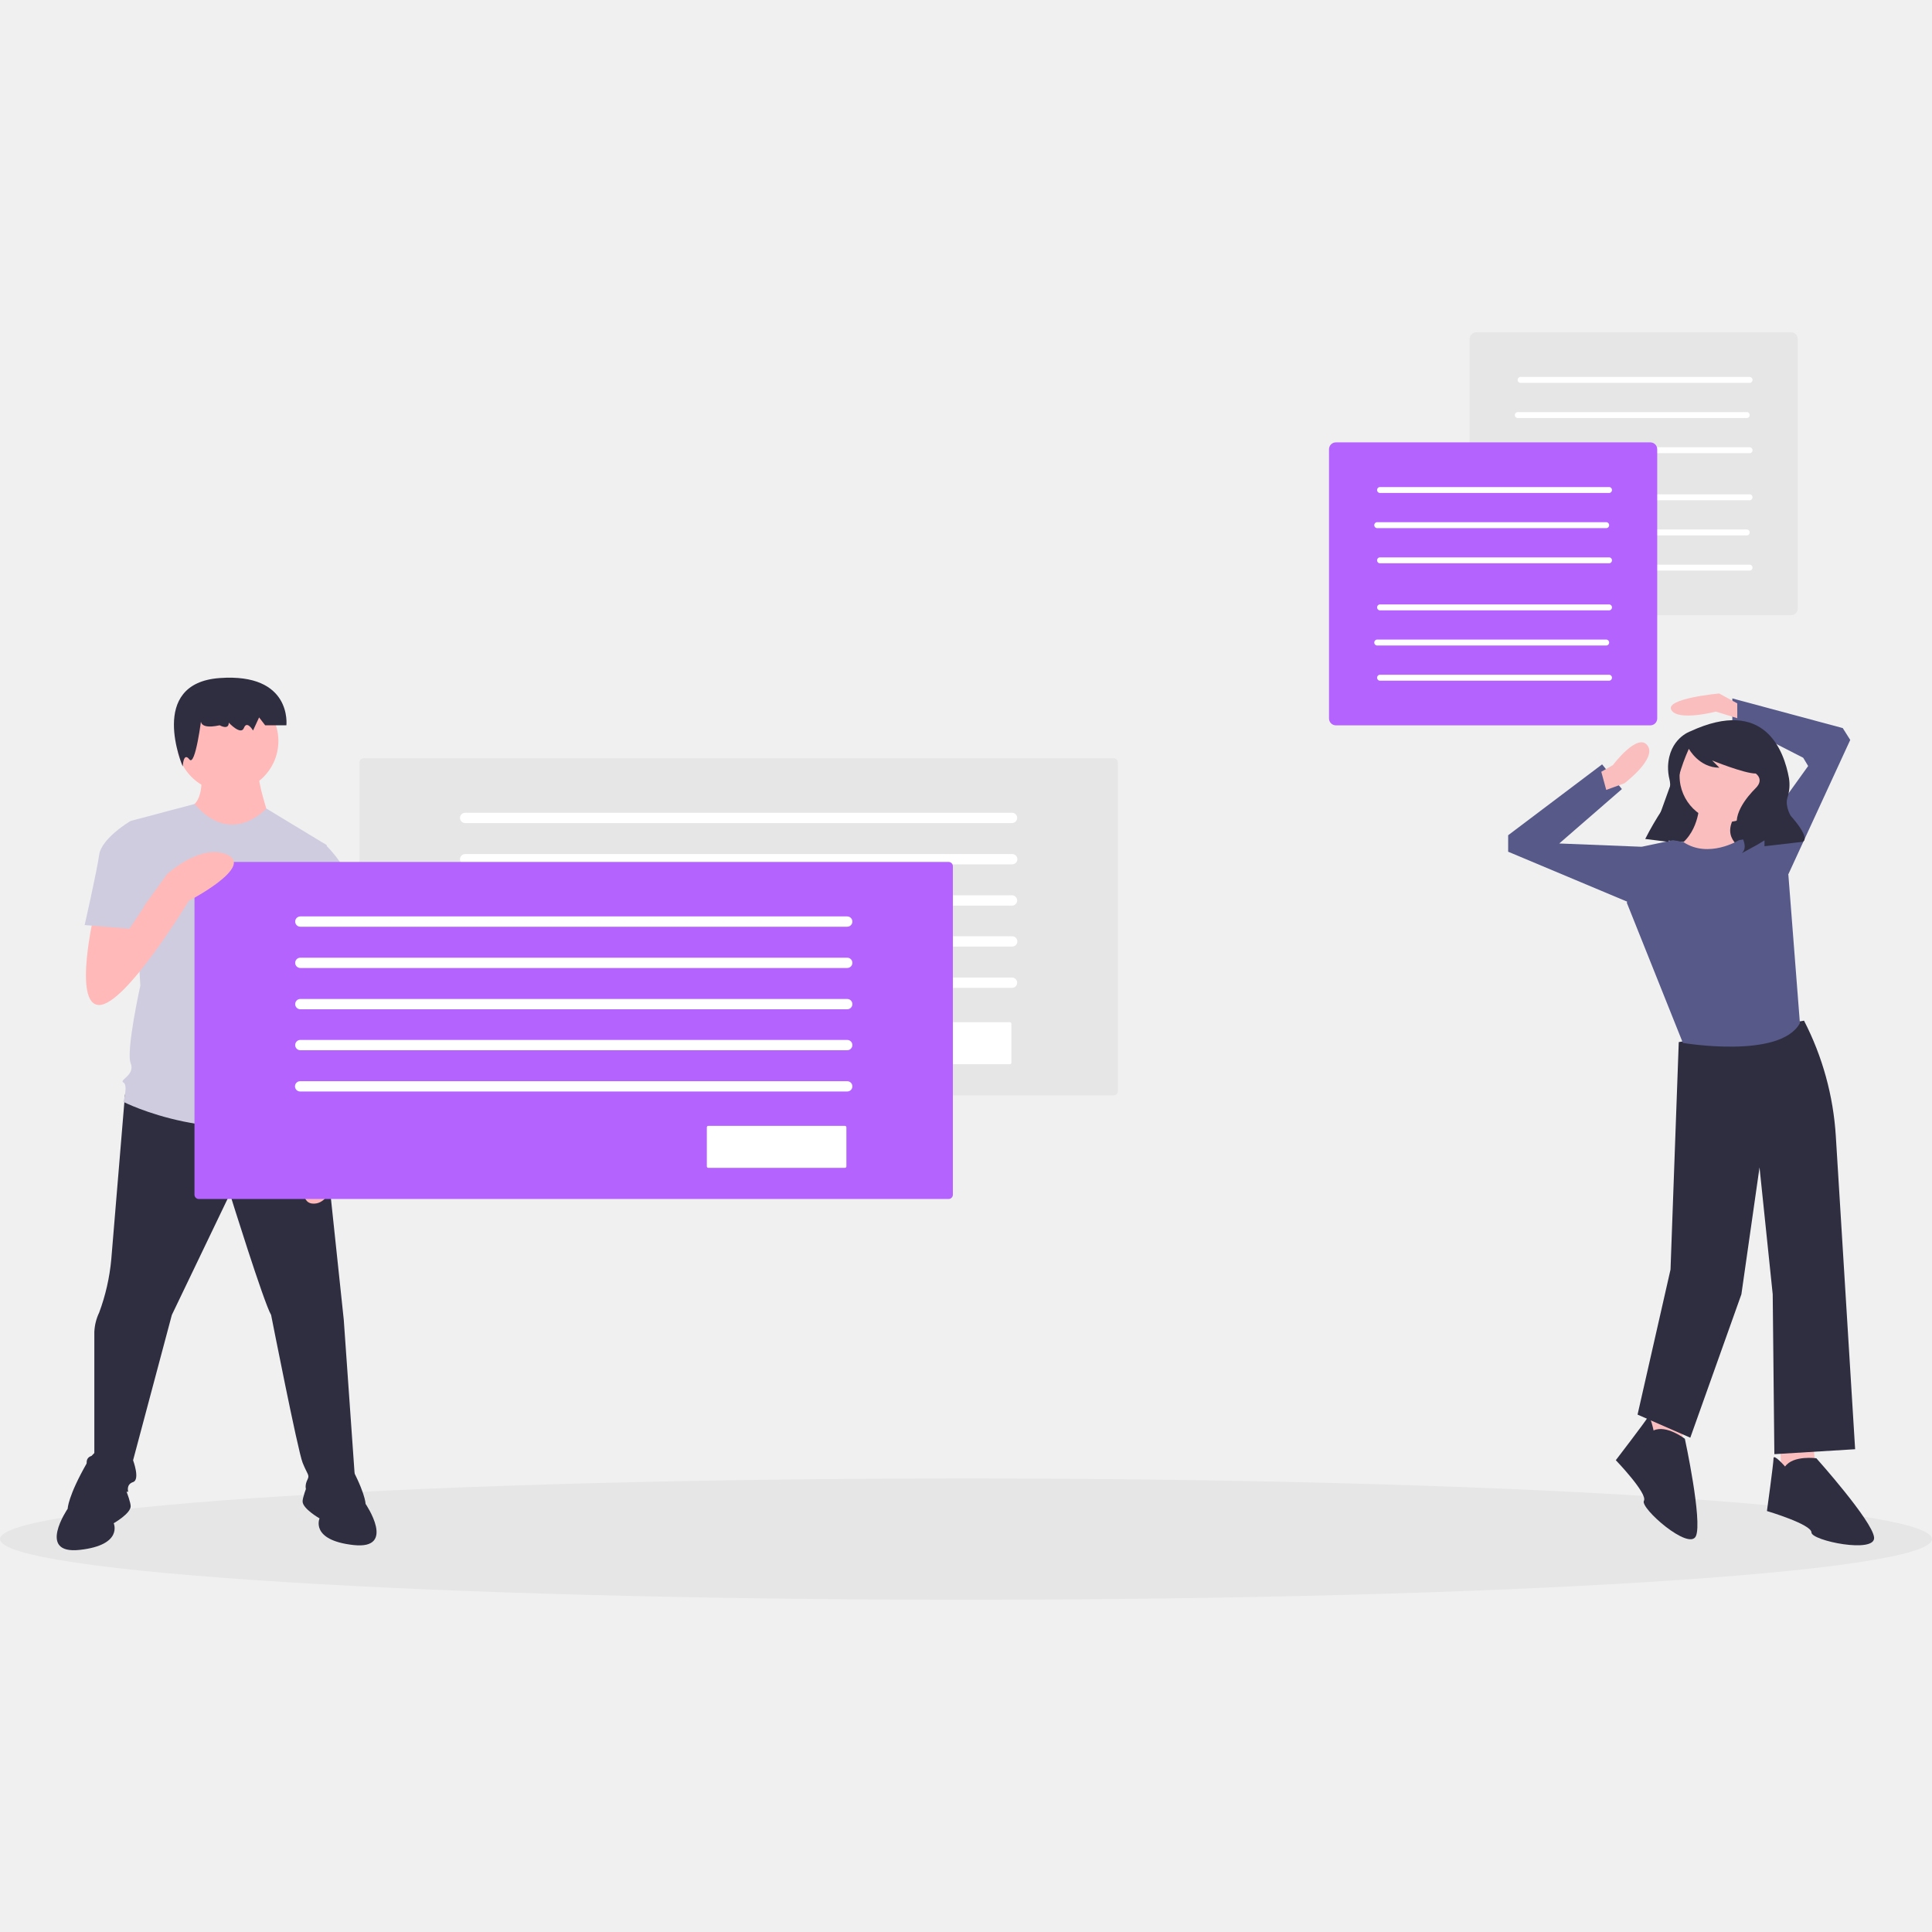
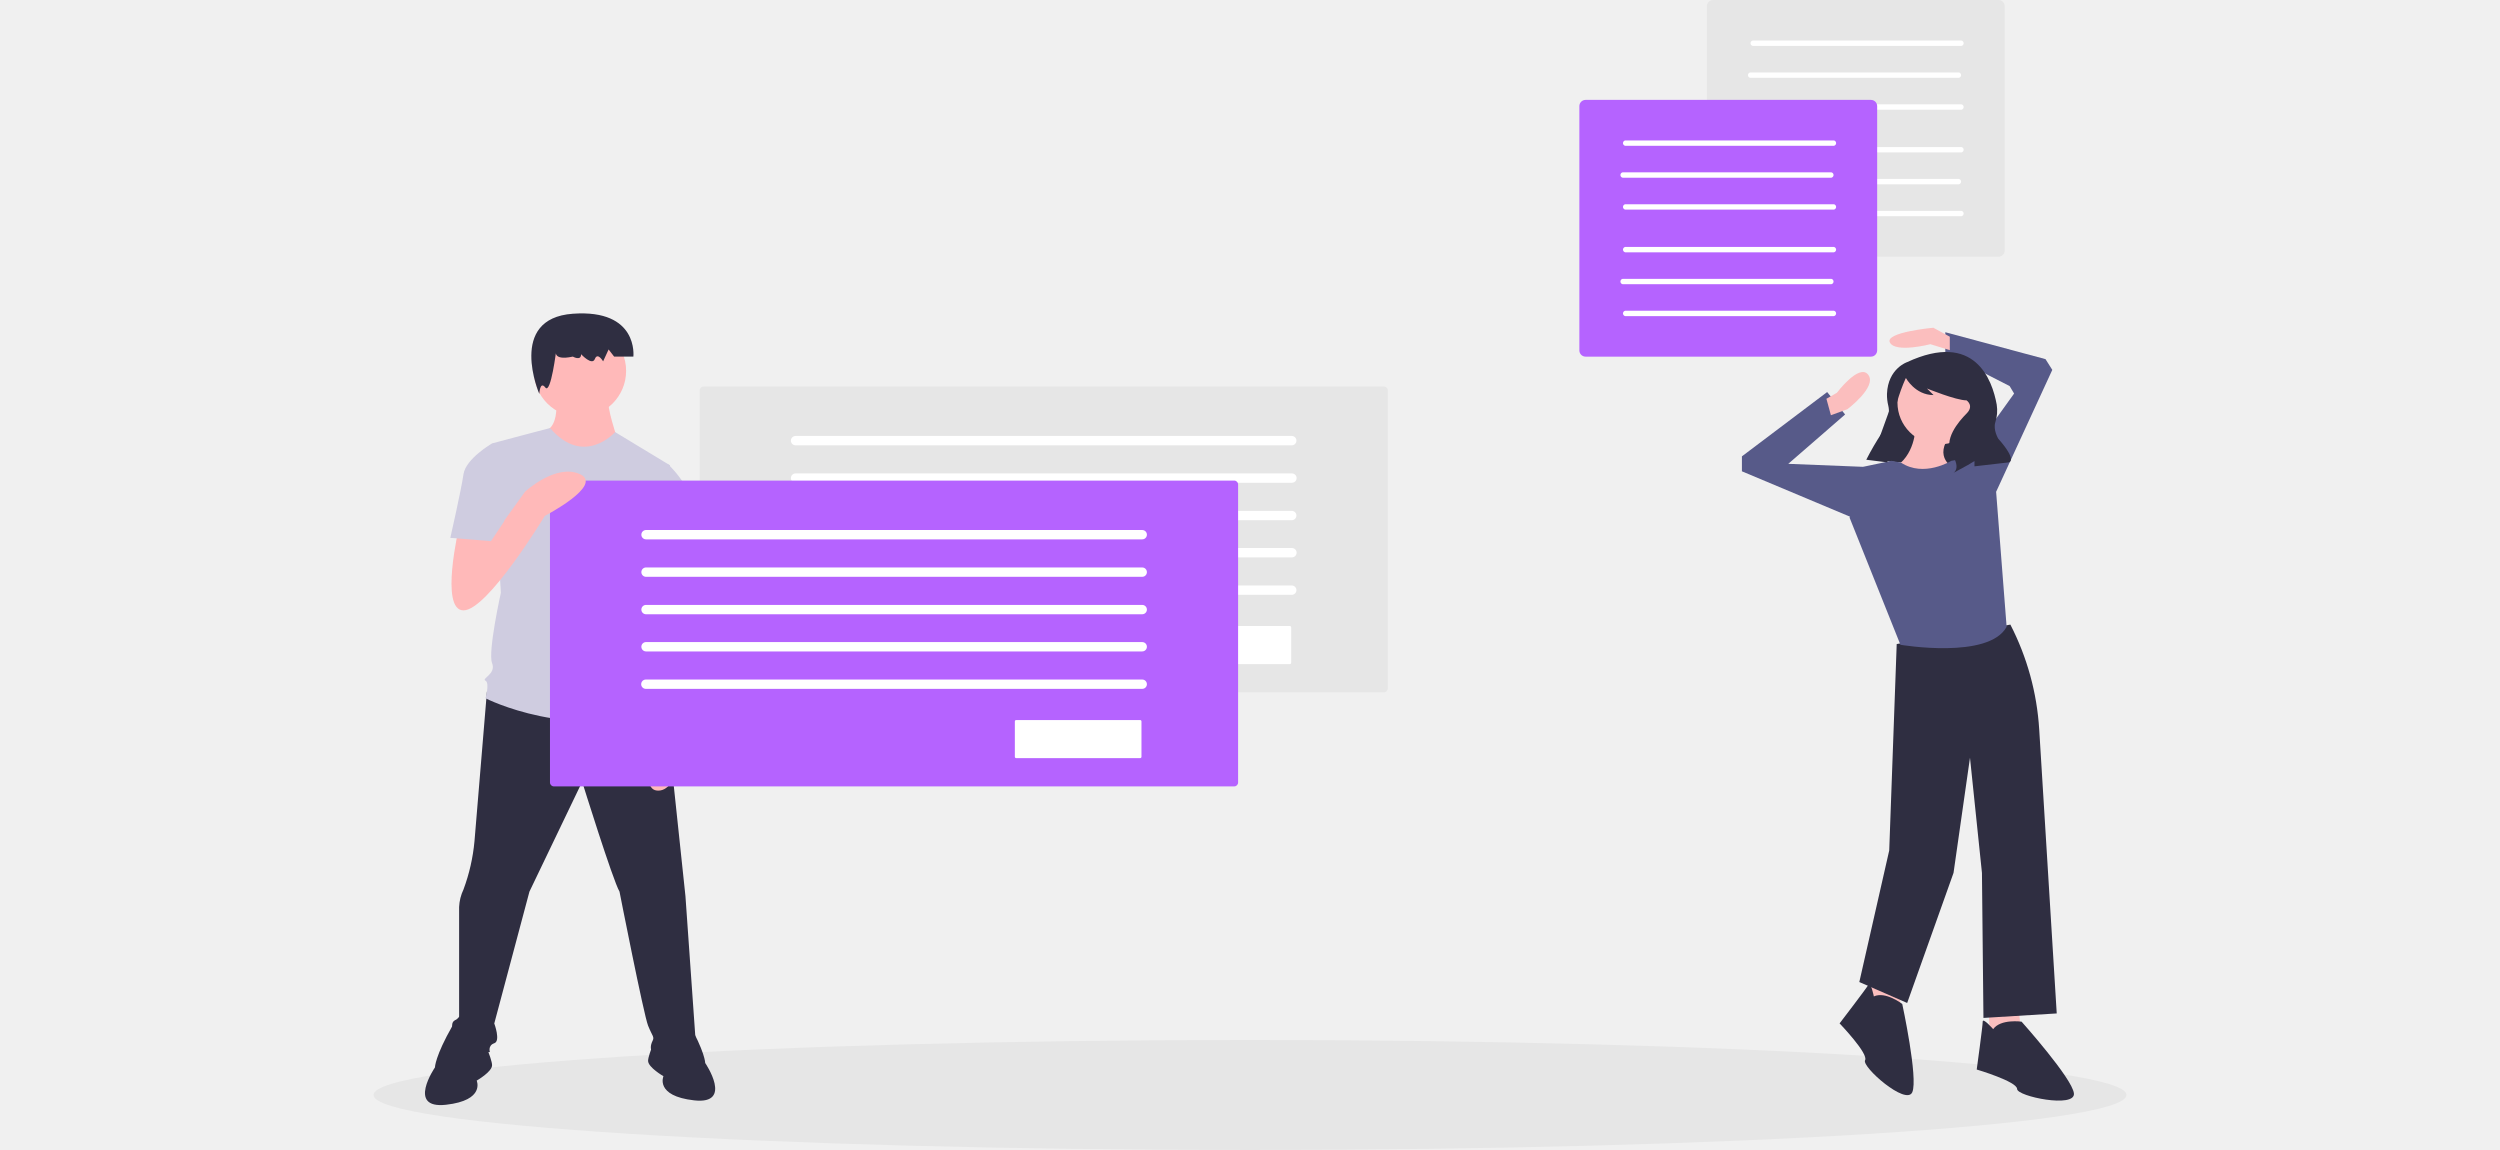
- <svg xmlns="http://www.w3.org/2000/svg" id="a5e41641-253a-4d07-9648-f1ab5b1a0370" data-name="Layer 1" width="50px" height="50px" viewBox="0 0 894.134 586.584">
+ <svg xmlns="http://www.w3.org/2000/svg" id="a5e41641-253a-4d07-9648-f1ab5b1a0370" data-name="Layer 1" width="250px" height="115px" viewBox="0 0 894.134 586.584">
  <ellipse cx="447.067" cy="558.522" rx="447.067" ry="28.061" fill="#e6e6e6" />
  <path d="M836.232,156.708a3.182,3.182,0,0,0-3.179,3.179V284.492A3.182,3.182,0,0,0,836.232,287.671H981.773a3.182,3.182,0,0,0,3.179-3.179V159.887a3.182,3.182,0,0,0-3.179-3.179Z" transform="translate(-152.9331 -156.7081)" fill="#e6e6e6" />
  <path d="M856.417,231.709a1.398,1.398,0,0,0,0,2.739H962.897a1.398,1.398,0,0,0,0-2.739Z" transform="translate(-152.9331 -156.7081)" fill="#fff" />
  <path d="M855.108,247.982a1.398,1.398,0,0,0,0,2.739H961.588a1.398,1.398,0,0,0,0-2.739Z" transform="translate(-152.9331 -156.7081)" fill="#fff" />
  <path d="M856.417,264.256a1.398,1.398,0,0,0,0,2.739H962.897a1.398,1.398,0,0,0,0-2.739Z" transform="translate(-152.9331 -156.7081)" fill="#fff" />
  <path d="M856.417,177.384a1.398,1.398,0,0,0,0,2.74H962.897a1.398,1.398,0,0,0,0-2.74Z" transform="translate(-152.9331 -156.7081)" fill="#fff" />
  <path d="M855.108,193.658a1.398,1.398,0,0,0,0,2.74H961.588a1.398,1.398,0,0,0,0-2.74Z" transform="translate(-152.9331 -156.7081)" fill="#fff" />
  <path d="M856.417,209.931a1.398,1.398,0,0,0,0,2.74H962.897a1.398,1.398,0,0,0,0-2.74Z" transform="translate(-152.9331 -156.7081)" fill="#fff" />
  <path d="M771.179,207.662A3.182,3.182,0,0,0,768,210.841V335.446a3.182,3.182,0,0,0,3.179,3.179H916.72a3.182,3.182,0,0,0,3.179-3.179V210.841a3.182,3.182,0,0,0-3.179-3.179Z" transform="translate(-152.9331 -156.7081)" fill="#b563ff" />
  <path d="M791.364,282.663a1.398,1.398,0,0,0,0,2.739H897.844a1.398,1.398,0,0,0,0-2.739Z" transform="translate(-152.9331 -156.7081)" fill="#fff" />
  <path d="M790.055,298.936a1.398,1.398,0,0,0,0,2.739H896.535a1.398,1.398,0,0,0,0-2.739Z" transform="translate(-152.9331 -156.7081)" fill="#fff" />
  <path d="M791.364,315.21a1.398,1.398,0,0,0,0,2.739H897.844a1.398,1.398,0,0,0,0-2.739Z" transform="translate(-152.9331 -156.7081)" fill="#fff" />
  <path d="M791.364,228.339a1.398,1.398,0,0,0,0,2.74H897.844a1.398,1.398,0,0,0,0-2.74Z" transform="translate(-152.9331 -156.7081)" fill="#fff" />
  <path d="M790.055,244.612a1.398,1.398,0,0,0,0,2.74H896.535a1.398,1.398,0,0,0,0-2.74Z" transform="translate(-152.9331 -156.7081)" fill="#fff" />
  <path d="M791.364,260.886a1.398,1.398,0,0,0,0,2.74H897.844a1.398,1.398,0,0,0,0-2.74Z" transform="translate(-152.9331 -156.7081)" fill="#fff" />
  <polygon points="823.848 515.784 824.611 530.278 840.63 528.752 839.105 514.259 823.848 515.784" fill="#fbbebe" />
  <polygon points="762.058 499.002 762.821 513.496 778.841 511.97 777.315 497.476 762.058 499.002" fill="#fbbebe" />
  <path d="M987.842,475.3l-57.975,9.917L926.052,590.488l-15.257,67.129,24.411,10.68,23.648-66.367,8.391-58.738,6.103,58.738.763,73.995,37.379-2.288L1002.553,528.737a134.807,134.807,0,0,0-14.711-53.437Z" transform="translate(-152.9331 -156.7081)" fill="#2f2e41" />
  <path d="M979.07,681.646s-5.34-6.103-5.34-3.814-3.051,24.411-3.051,24.411,20.597,6.103,20.597,9.917,29.751,9.917,28.988,2.289-26.699-36.616-26.699-36.616S982.884,676.307,979.07,681.646Z" transform="translate(-152.9331 -156.7081)" fill="#2f2e41" />
  <path d="M918.208,664.956s-1.626-7.944-2.757-5.955-14.717,19.713-14.717,19.713,14.889,15.485,13.004,18.8,20.962,23.324,24.069,16.316-5.114-45.027-5.114-45.027S924.163,662.199,918.208,664.956Z" transform="translate(-152.9331 -156.7081)" fill="#2f2e41" />
  <polygon points="764.106 234.499 806.338 238.537 820.415 200.175 779.985 190.435 764.106 234.499" fill="#2f2e41" />
  <circle cx="798.674" cy="205.31" r="21.359" fill="#fbbebe" />
  <path d="M939.402,374.987s0,14.494-11.443,20.597,27.462,12.968,27.462,12.968l3.814-12.968s-11.443-5.34-1.526-17.545Z" transform="translate(-152.9331 -156.7081)" fill="#fbbebe" />
  <path d="M957.71,391.769s-13.971,8.654-25.675.894l-4.838-.894-14.494,3.051-6.866,25.936,25.936,64.841s45.007,7.628,54.161-9.154l-5.34-68.655-14.494-17.545Z" transform="translate(-152.9331 -156.7081)" fill="#575a89" />
  <polygon points="811.643 235.824 836.816 200.733 834.528 196.919 801.726 180.137 801.726 169.457 852.836 183.188 856.294 188.668 826.136 254.132 811.643 235.824" fill="#575a89" />
  <polygon points="761.295 238.875 759.77 238.112 721.628 236.587 750.616 211.413 741.462 199.971 697.98 232.773 697.98 240.401 759.77 266.337 761.295 238.875" fill="#575a89" />
  <path d="M894.013,360.112l5.34-3.051s11.443-15.257,16.02-9.154-10.68,17.545-10.68,17.545l-8.391,3.051Z" transform="translate(-152.9331 -156.7081)" fill="#fbbebe" />
  <path d="M956.947,328.454l-8.391-4.577s-25.174,2.289-22.122,7.628,20.597.763,20.597.763l9.917,3.051Z" transform="translate(-152.9331 -156.7081)" fill="#fbbebe" />
  <path d="M935.21,341.403s-9.805,3.268-10.303,16.175a22.893,22.893,0,0,0,.681,6.129c.552,2.34.907,7.374-3.372,13.953a138.119,138.119,0,0,0-7.839,13.485l-.031.061,10.768,1.346,2.29-17.849a88.882,88.882,0,0,1,7.058-25.058l.075-.166s4.711,8.749,14.133,8.749l-3.365-3.365s14.806,6.057,20.191,6.057c0,0,4.038,2.692,0,6.73s-12.114,13.46-7.403,20.864.673,9.422.673,9.422l7.403-4.038,3.365-2.019v2.692l17.498-2.019s4.711-.673-5.384-12.114c0,0-2.666-4.443-1.5-8.275a19.329,19.329,0,0,0,.735-9.04C978.622,350.507,969.749,325.423,935.21,341.403Z" transform="translate(-152.9331 -156.7081)" fill="#2f2e41" />
  <path d="M321.29,353.864a1.992,1.992,0,0,0-1.99,1.99V507.87a1.992,1.992,0,0,0,1.99,1.99h347.011a1.992,1.992,0,0,0,1.99-1.99V355.853a1.992,1.992,0,0,0-1.99-1.99Z" transform="translate(-152.9331 -156.7081)" fill="#e6e6e6" />
  <path d="M621.344,383.854H368.248a2.388,2.388,0,1,1,0-4.775H621.344a2.388,2.388,0,0,1,0,4.775Z" transform="translate(-152.9331 -156.7081)" fill="#fff" />
  <path d="M621.344,402.956H368.248a2.388,2.388,0,1,1,0-4.775H621.344a2.388,2.388,0,1,1,0,4.775Z" transform="translate(-152.9331 -156.7081)" fill="#fff" />
  <path d="M621.344,422.057H368.248a2.388,2.388,0,1,1,0-4.775H621.344a2.388,2.388,0,0,1,0,4.775Z" transform="translate(-152.9331 -156.7081)" fill="#fff" />
  <path d="M621.344,441.014H368.248a2.388,2.388,0,1,1,0-4.775H621.344a2.388,2.388,0,1,1,0,4.775Z" transform="translate(-152.9331 -156.7081)" fill="#fff" />
  <path d="M621.344,460.116H368.248a2.388,2.388,0,1,1,0-4.775H621.344a2.388,2.388,0,0,1,0,4.775Z" transform="translate(-152.9331 -156.7081)" fill="#fff" />
  <path d="M557.1,476.01a.682.682,0,0,0-.682.682v18.074a.682.682,0,0,0,.682.682H620.323a.682.682,0,0,0,.682-.682v-18.074a.682.682,0,0,0-.682-.682Z" transform="translate(-152.9331 -156.7081)" fill="#fff" />
  <path d="M210.777,509.513s-5.22,62.764-6.341,76.214a95.647,95.647,0,0,1-5.604,24.657,23.185,23.185,0,0,0-2.242,8.966v57.16s-4.483,0-3.362,4.483,2.242,12.329,2.242,12.329h16.812s-1.121-3.362,2.242-4.483,0-10.087,0-10.087l17.932-67.246,26.899-56.039s15.691,50.435,19.053,56.039c0,0,12.329,62.763,14.57,68.367s3.362,5.604,2.242,7.845-1.121,4.483,0,5.604,22.415,0,22.415,0l-5.604-79.575-10.087-95.266L250.388,502.789Z" transform="translate(-152.9331 -156.7081)" fill="#2f2e41" />
  <path d="M207.799,684.355s-5.604-20.174-14.57-4.483-8.966,21.295-8.966,21.295-14.57,21.295,5.604,19.053,15.691-12.329,15.691-12.329,7.845-4.483,7.845-7.845S207.799,684.355,207.799,684.355Z" transform="translate(-152.9331 -156.7081)" fill="#2f2e41" />
  <path d="M298.582,682.113s5.604-20.174,14.57-4.483,8.966,21.295,8.966,21.295,14.57,21.295-5.604,19.053-15.691-12.329-15.691-12.329-7.845-4.483-7.845-7.845S298.582,682.113,298.582,682.113Z" transform="translate(-152.9331 -156.7081)" fill="#2f2e41" />
  <path d="M245.905,358.209s2.242,14.57-4.483,17.932,14.57,15.691,20.174,15.691,15.691-11.208,15.691-11.208-5.604-16.812-4.483-20.174Z" transform="translate(-152.9331 -156.7081)" fill="#ffb9b9" />
  <circle cx="105.301" cy="189.173" r="23.536" fill="#ffb9b9" />
  <path d="M304.185,394.074,276.167,377.099s-15.942,18.096-33.189-2.078l-29.576,7.845,4.483,76.213s-6.725,30.261-4.483,35.865-5.604,7.845-3.362,8.966,0,8.966,0,8.966,43.71,22.415,91.904,5.604l-4.483-14.57a11.761,11.761,0,0,0-2.242-11.208s4.483-6.725-1.121-12.329c0,0,2.242-10.087-3.362-14.57L289.615,450.113l3.362-7.845Z" transform="translate(-152.9331 -156.7081)" fill="#cfcce0" />
  <path d="M246.189,334.952s-2.806,6.073,8.418,3.644c0,0,4.209,2.429,4.209-1.214,0,0,5.612,6.073,7.015,2.429s4.209,1.214,4.209,1.214l2.806-6.073,2.806,3.644h9.821s2.806-24.29-30.866-21.861-17.107,40.914-17.107,40.914.271-6.908,3.077-3.265S246.189,334.952,246.189,334.952Z" transform="translate(-152.9331 -156.7081)" fill="#2f2e41" />
  <path d="M314.272,438.905l1.121,23.536s4.483,43.71-4.483,62.763v10.087s-2.242,25.778-13.449,24.657,3.362-36.986,3.362-36.986l-2.242-49.314-2.242-28.019Z" transform="translate(-152.9331 -156.7081)" fill="#ffb9b9" />
  <path d="M291.857,395.195l11.18-1.816a54.586,54.586,0,0,1,15.718,28.715c3.362,17.932,4.483,21.295,4.483,21.295l-26.899,6.725L281.77,422.094Z" transform="translate(-152.9331 -156.7081)" fill="#cfcce0" />
  <path d="M244.928,401.835a1.992,1.992,0,0,0-1.99,1.99V555.841a1.992,1.992,0,0,0,1.99,1.99h347.011a1.992,1.992,0,0,0,1.99-1.99V403.824a1.992,1.992,0,0,0-1.99-1.99Z" transform="translate(-152.9331 -156.7081)" fill="#b563ff" />
  <path d="M544.981,431.825H291.886a2.388,2.388,0,0,1,0-4.775H544.981a2.388,2.388,0,1,1,0,4.775Z" transform="translate(-152.9331 -156.7081)" fill="#fff" />
  <path d="M544.981,450.927H291.886a2.388,2.388,0,0,1,0-4.775H544.981a2.388,2.388,0,1,1,0,4.775Z" transform="translate(-152.9331 -156.7081)" fill="#fff" />
  <path d="M544.981,470.029H291.886a2.388,2.388,0,0,1,0-4.775H544.981a2.388,2.388,0,1,1,0,4.775Z" transform="translate(-152.9331 -156.7081)" fill="#fff" />
  <path d="M544.981,488.986H291.886a2.388,2.388,0,0,1,0-4.775H544.981a2.388,2.388,0,1,1,0,4.775Z" transform="translate(-152.9331 -156.7081)" fill="#fff" />
  <path d="M544.981,508.087H291.886a2.388,2.388,0,1,1,0-4.775H544.981a2.388,2.388,0,1,1,0,4.775Z" transform="translate(-152.9331 -156.7081)" fill="#fff" />
  <path d="M480.738,523.982a.682.682,0,0,0-.682.682v18.074a.682.682,0,0,0,.682.682h63.223a.682.682,0,0,0,.682-.682v-18.074a.682.682,0,0,0-.682-.682Z" transform="translate(-152.9331 -156.7081)" fill="#fff" />
  <path d="M196.591,425.456s-10.087,42.589,2.242,42.589,41.469-48.193,41.469-48.193,30.261-15.691,17.932-21.295-28.019,8.966-28.019,8.966l-18.105,25.136-.948-12.808Z" transform="translate(-152.9331 -156.7081)" fill="#ffb9b9" />
  <path d="M220.127,389.591l-6.725-6.725s-13.449,7.845-14.57,15.691-6.725,32.502-6.725,32.502l20.734,1.681,6.725-10.087Z" transform="translate(-152.9331 -156.7081)" fill="#cfcce0" />
</svg>
